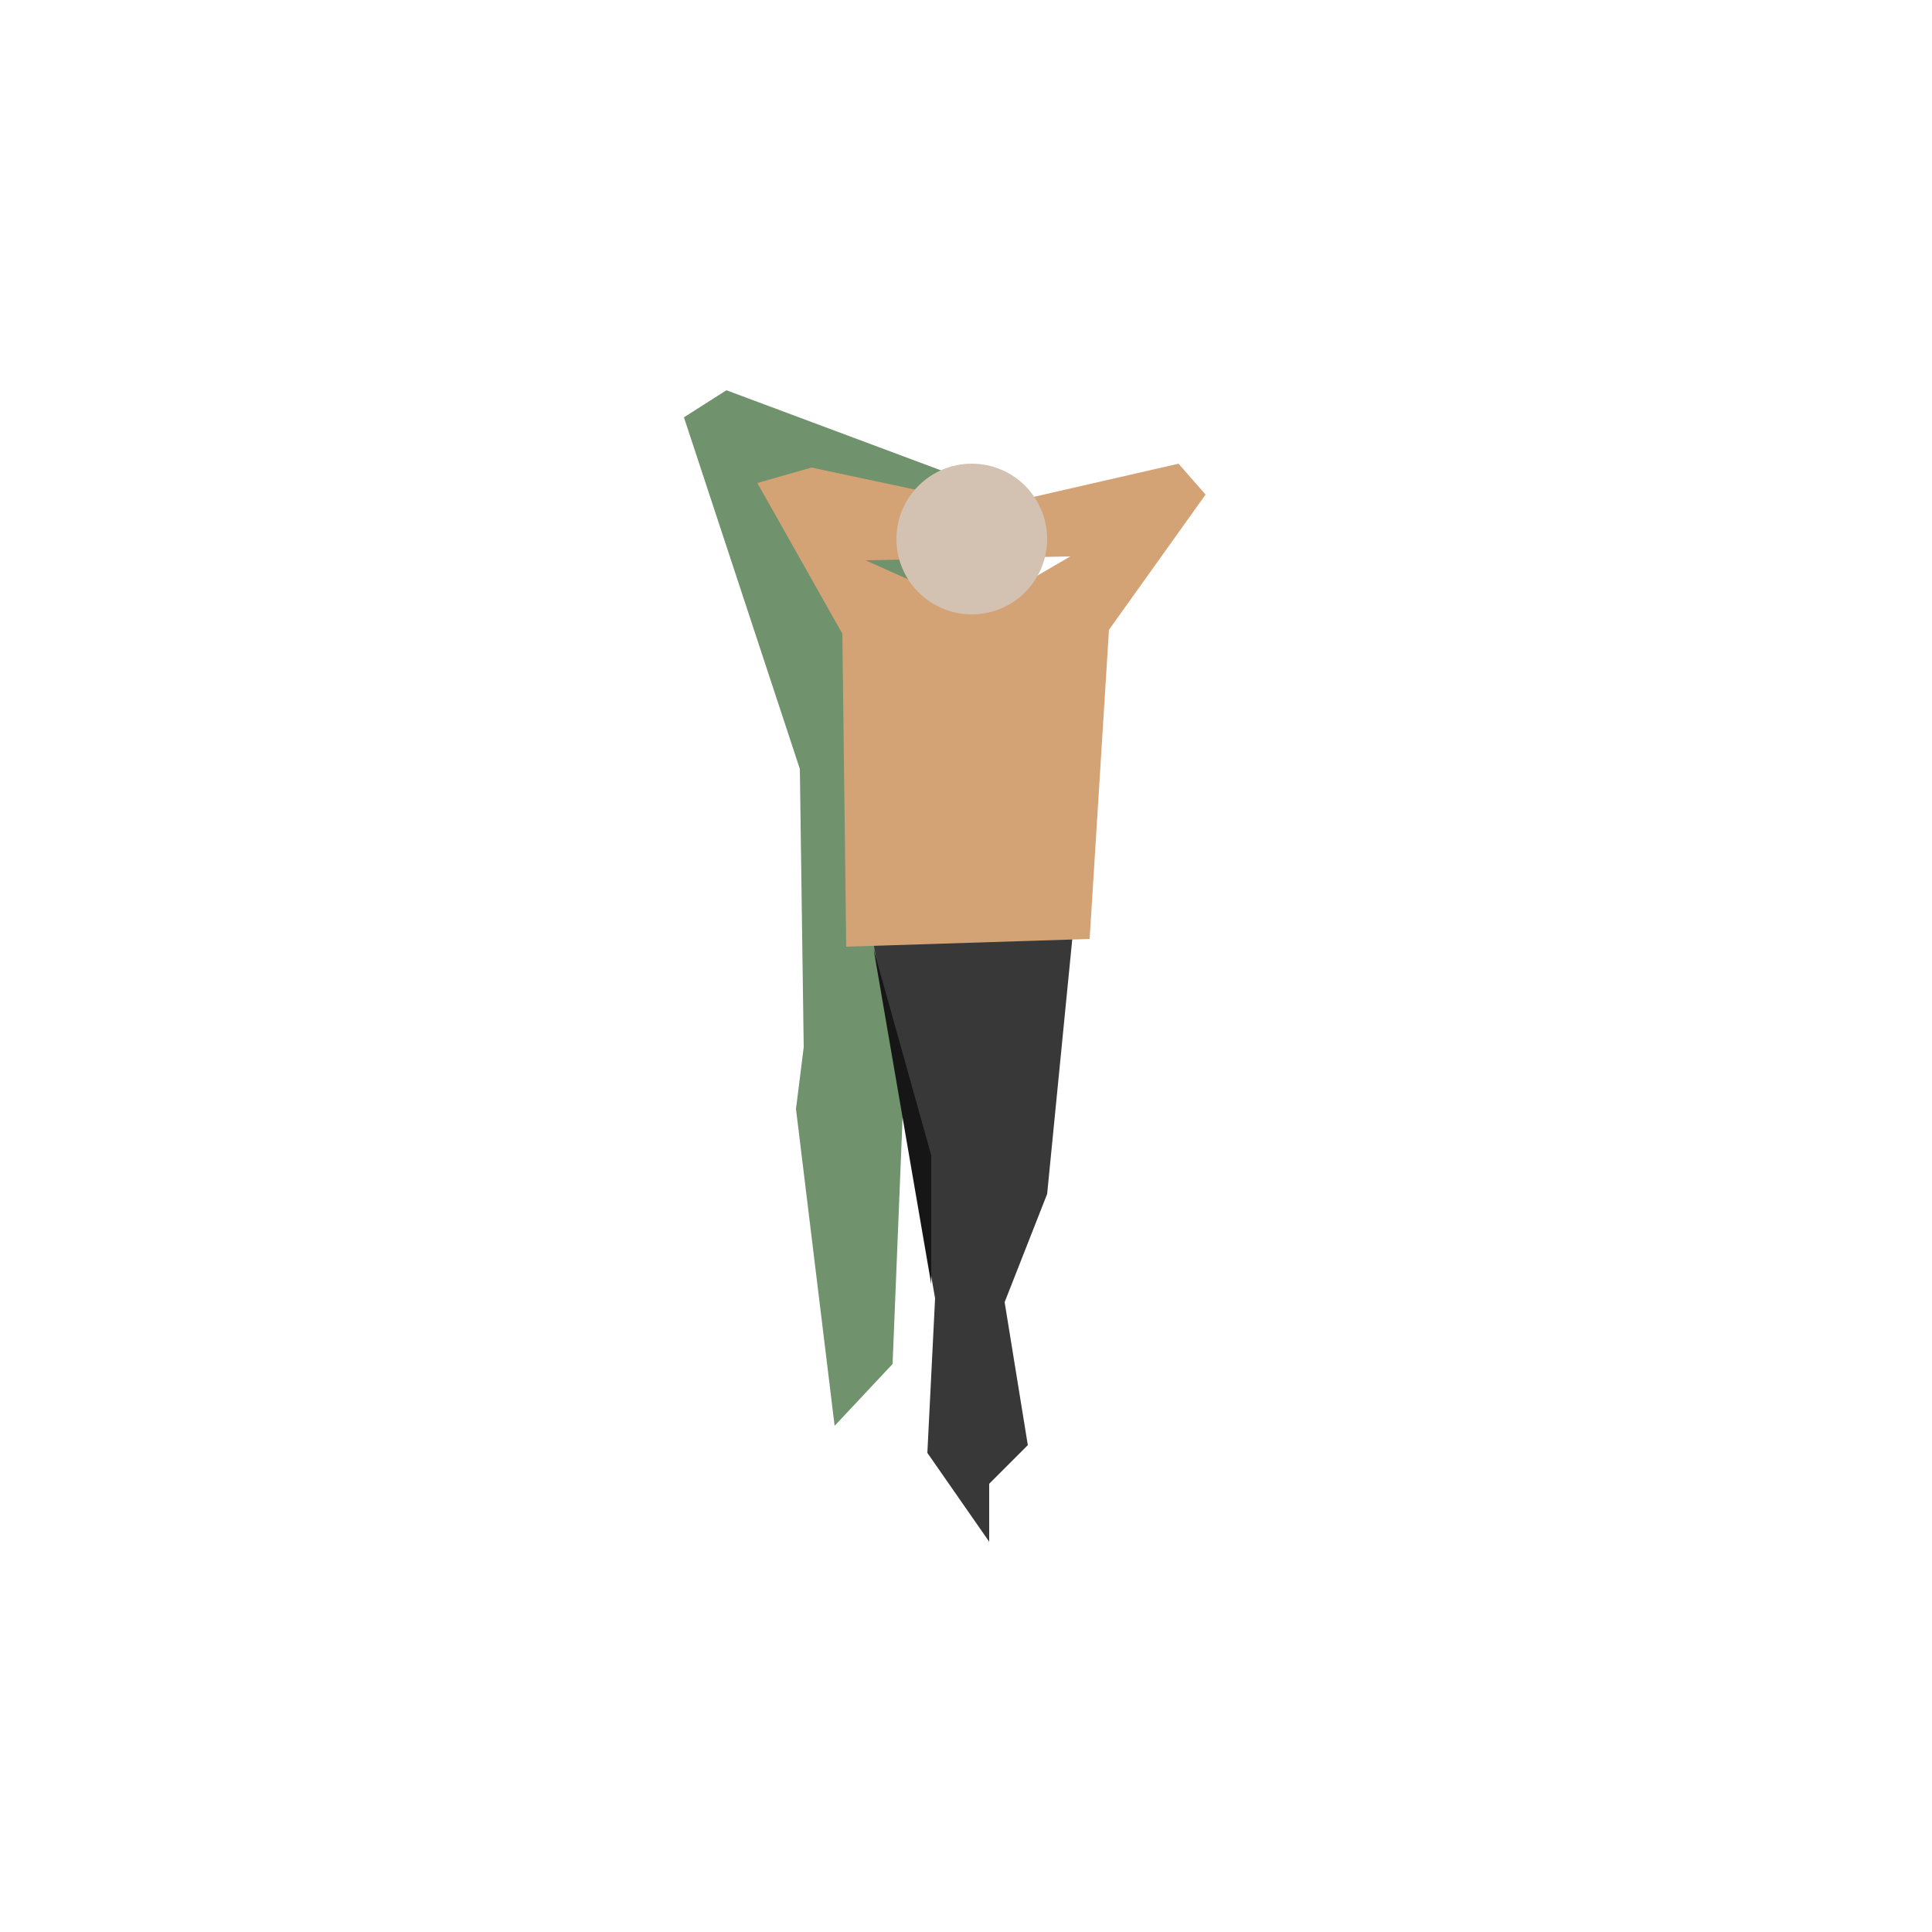
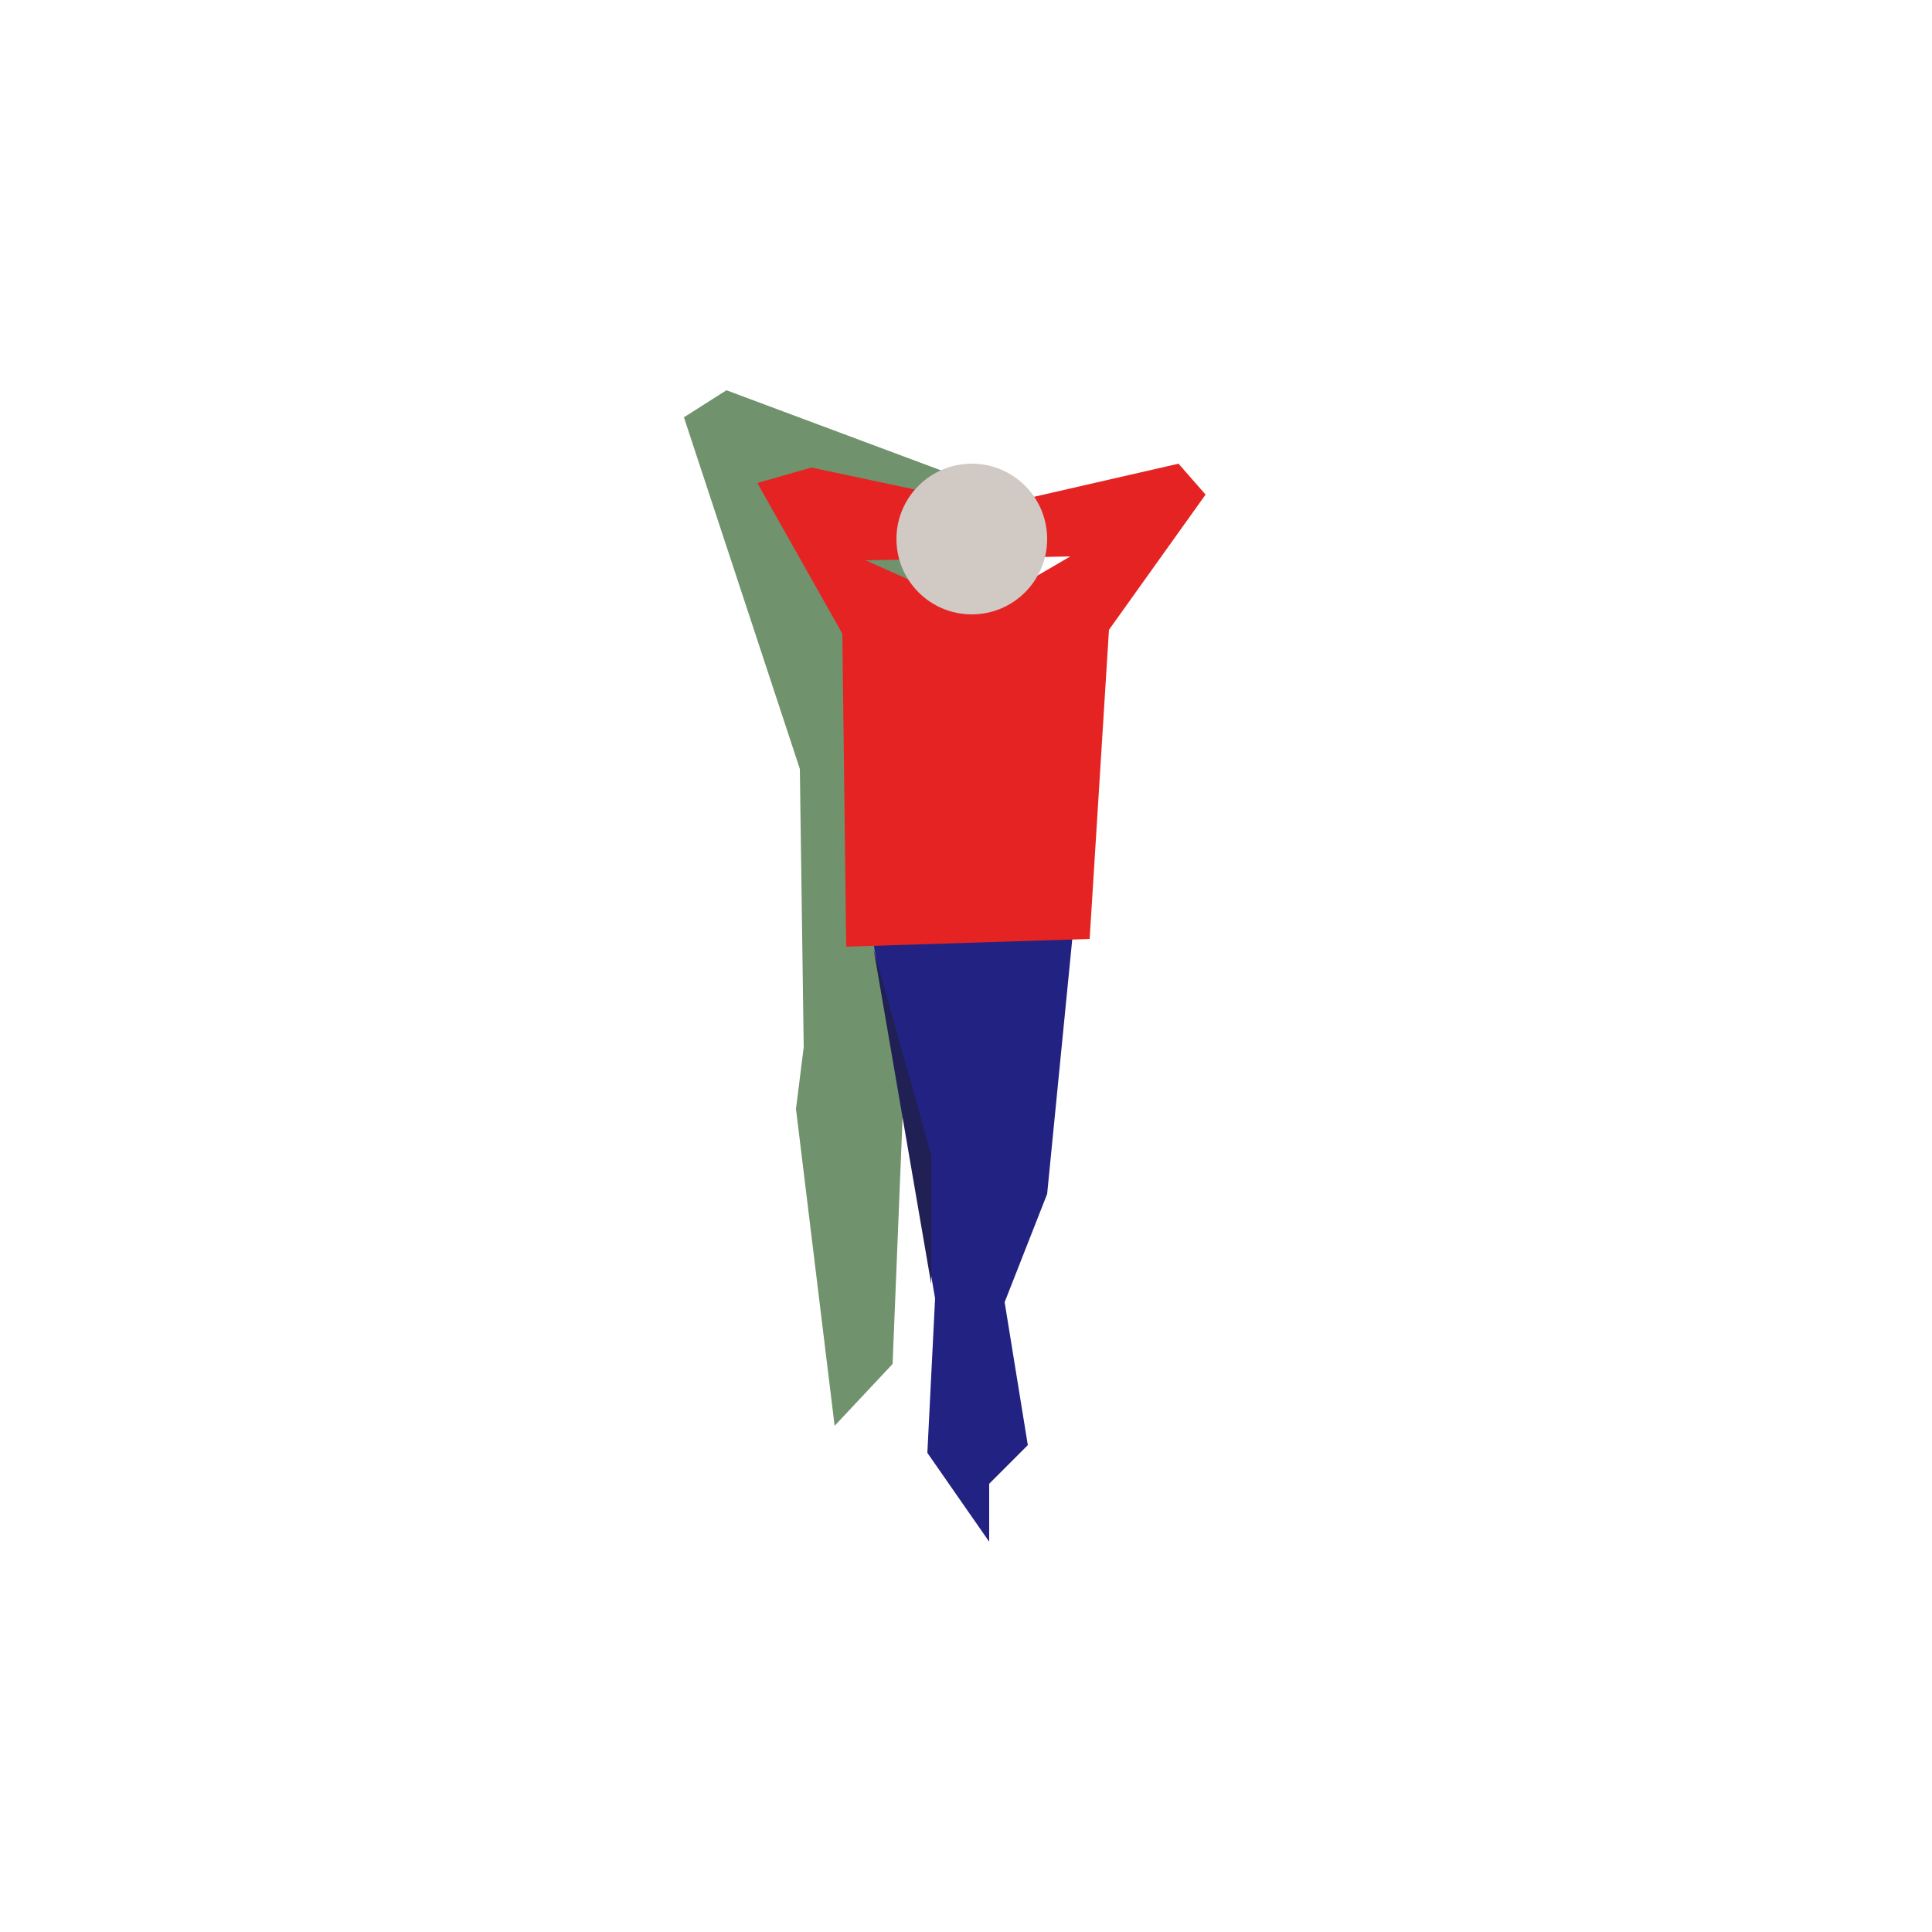
- <svg xmlns="http://www.w3.org/2000/svg" version="1.1" x="0px" y="0px" viewBox="0 0 500 500" style="enable-background:new 0 0 500 500;" xml:space="preserve">
+ <svg xmlns="http://www.w3.org/2000/svg" version="1.1" id="Capa_1" x="0px" y="0px" viewBox="0 0 500 500" style="enable-background:new 0 0 500 500;" xml:space="preserve">
  <style type="text/css">
	.st0{fill:#70926C;}
- 	.st1{fill:#383839;}
- 	.st2{fill:#D4A375;}
- 	.st3{fill:#D3C1B2;}
- 	.st4{fill:#161616;}
+ 	.st1{fill:#222282;}
+ 	.st2{fill:#E52323;}
+ 	.st3{fill:#D1C9C3;}
+ 	.st4{fill:#202054;}
</style>
-   <g id="Capa_1">
+   <g id="Capa_1_1_">
</g>
-   <g id="Capa_2">
+   <g id="Capa_2_1_">
    <polygon class="st0" points="263,129 188,101 177,108 207,199 208,271 206,287 216,369 231,353 234,279  " />
    <polygon class="st1" points="225,238 278,238 271,309 260,337 266,374 256,384 256,399 240,376 242,336  " />
    <path class="st2" d="M305,120l-48,11l-47-10l-14,4l22,39l1,81l63-2l5-80l25-35L305,120z M253,158l-29-13l53-1L253,158z" />
    <circle class="st3" cx="251.5" cy="139.5" r="19.5" />
    <polygon class="st4" points="241,332.3 241,299 226.1,245.7  " />
  </g>
</svg>
